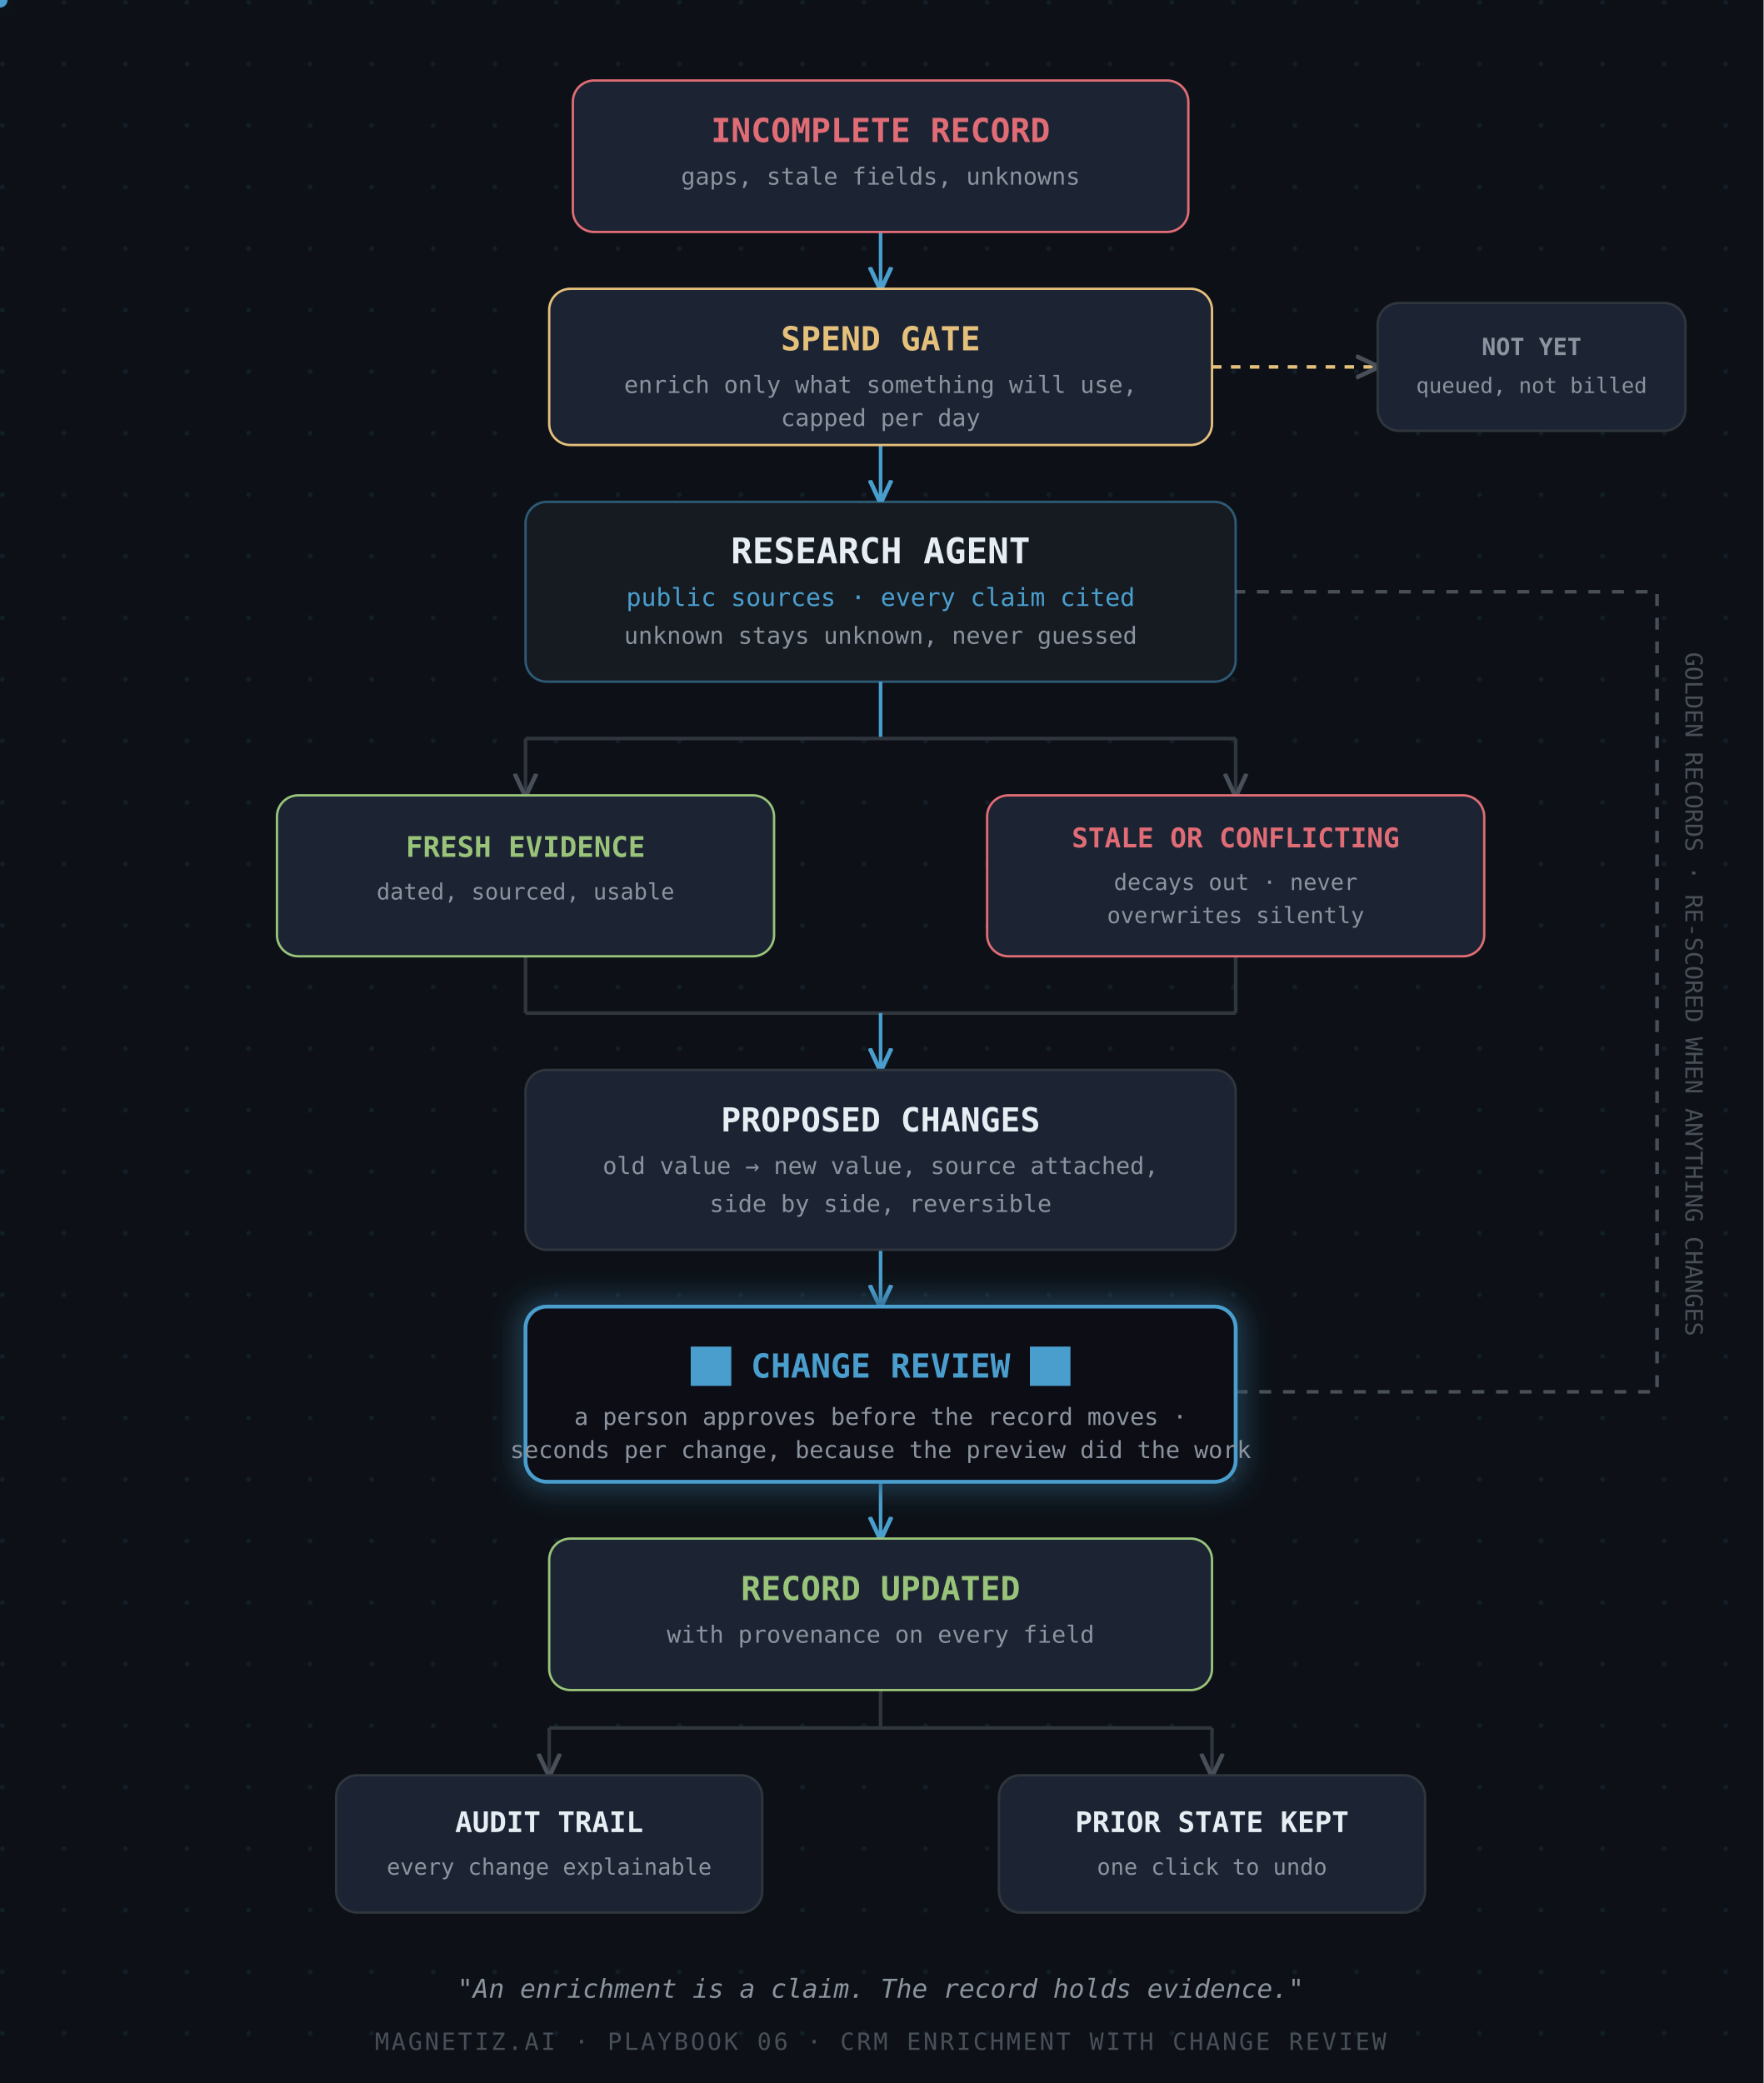
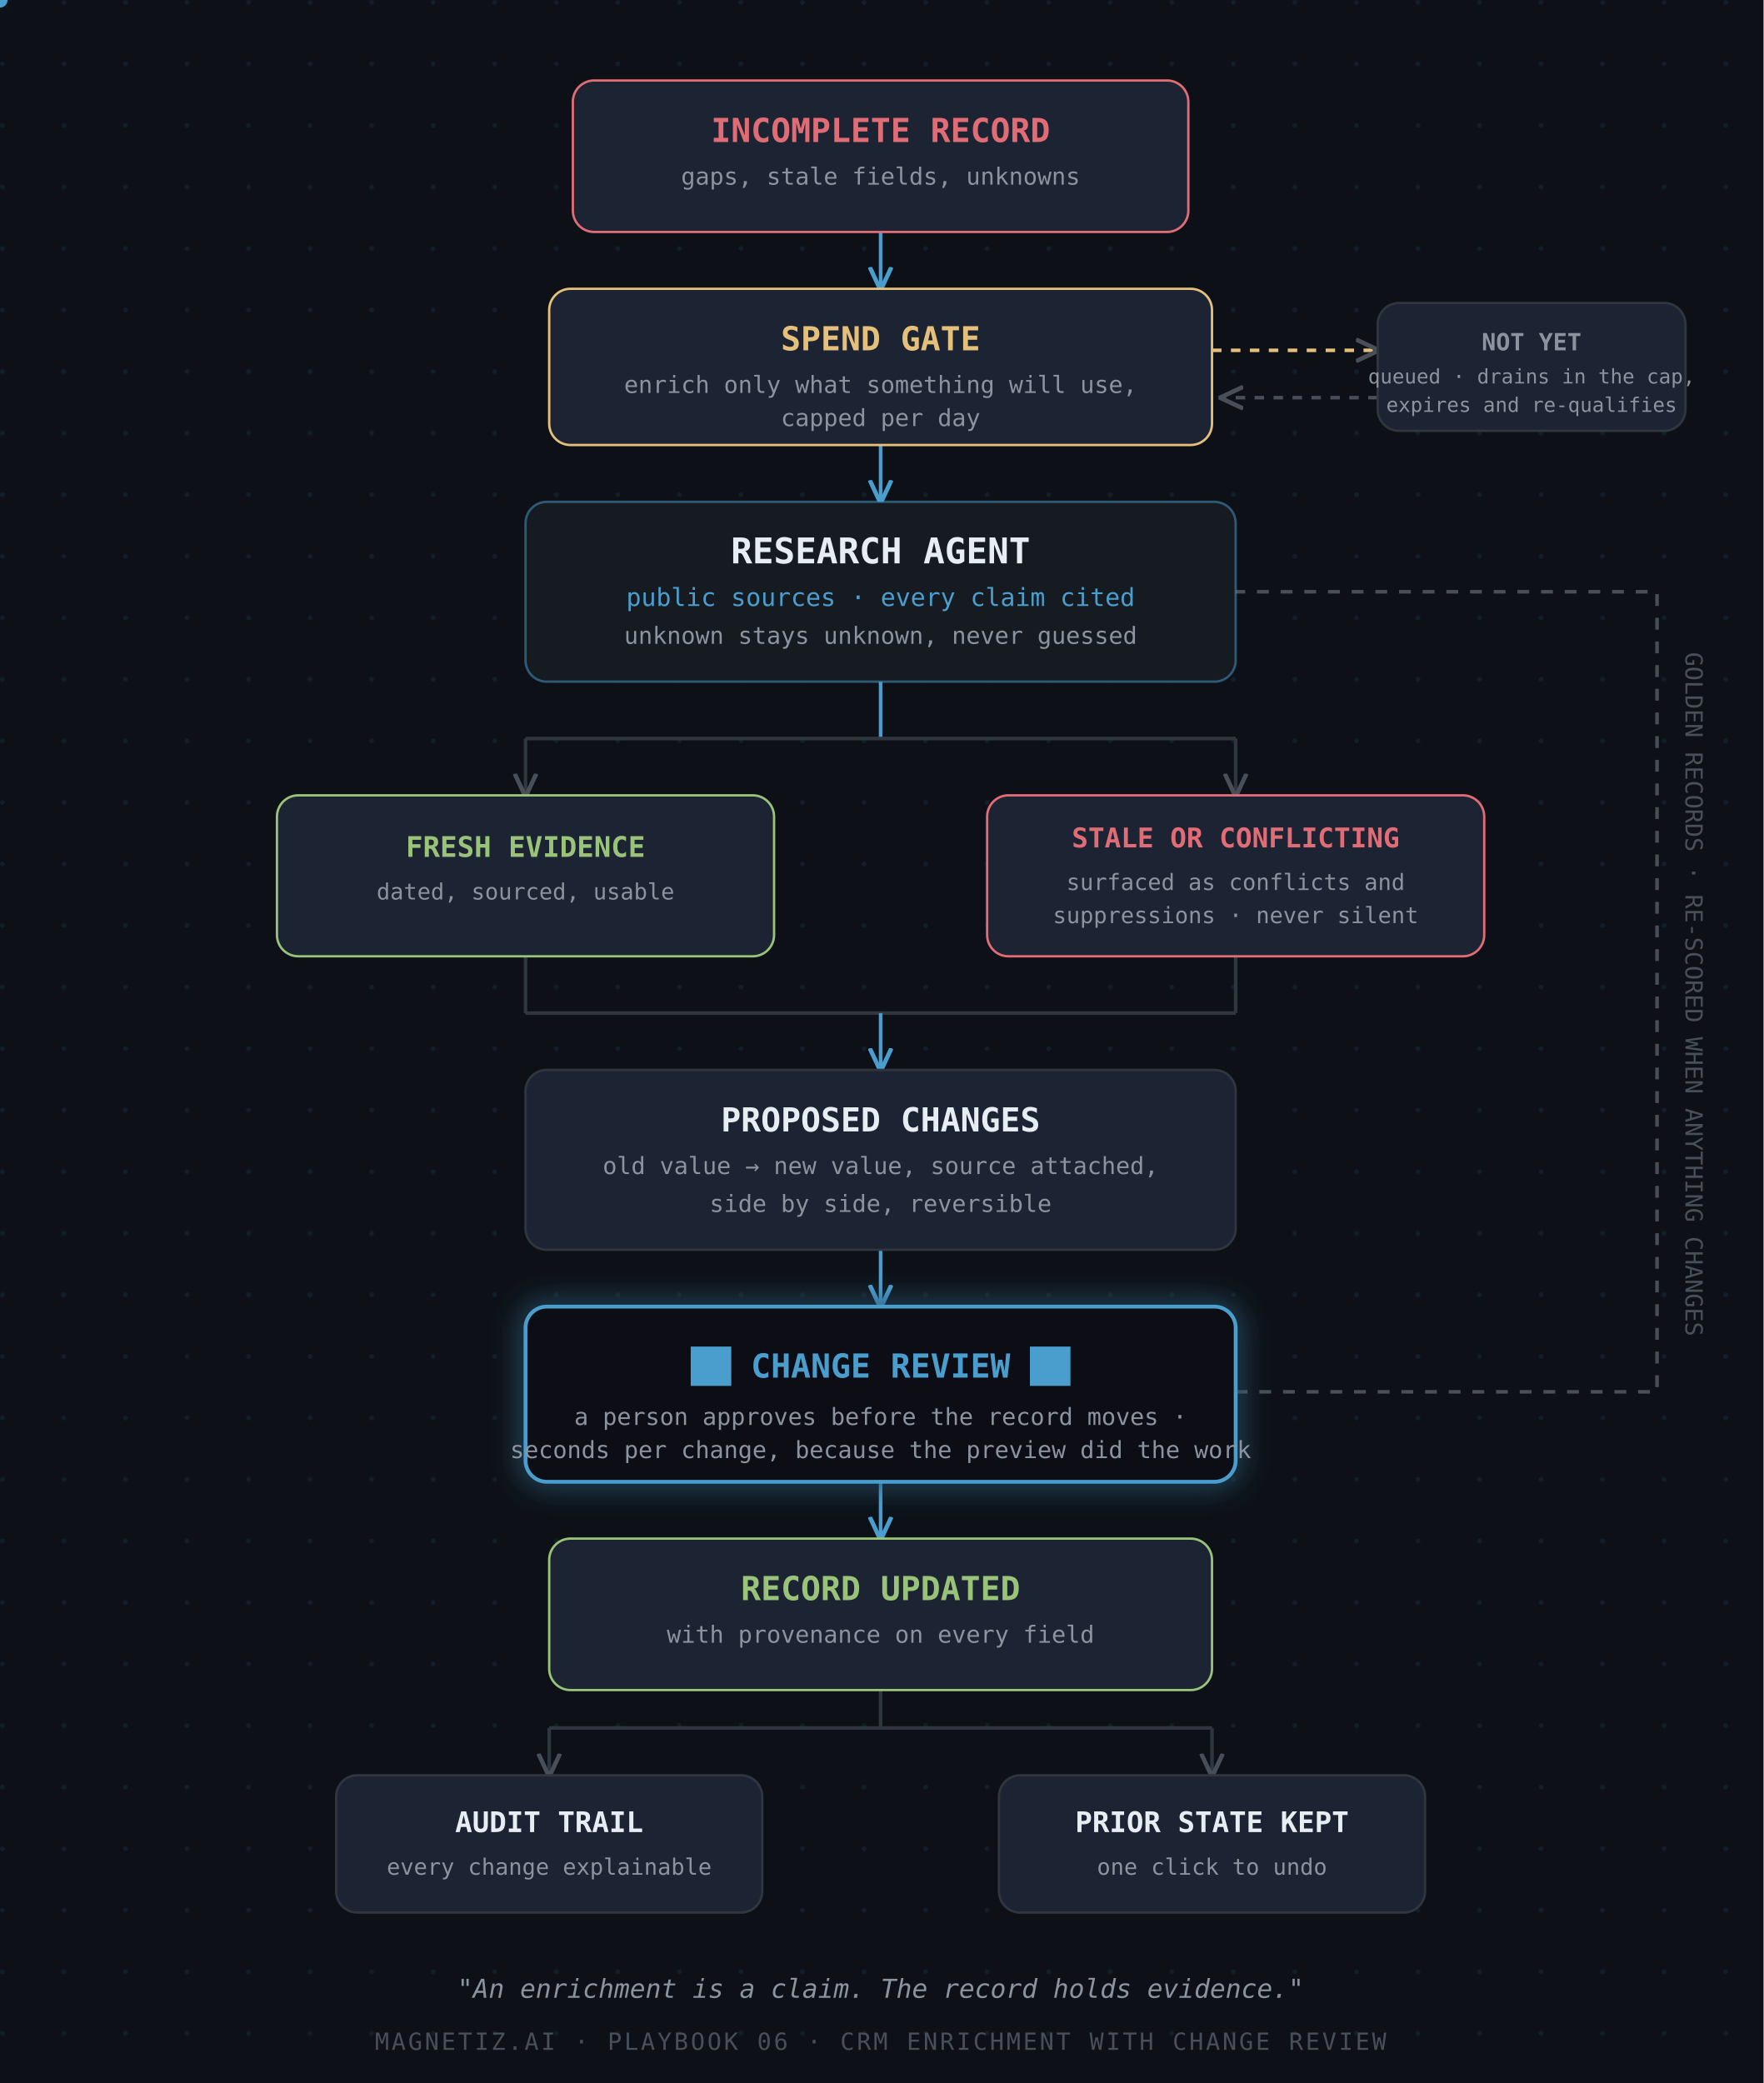
<svg xmlns="http://www.w3.org/2000/svg" viewBox="0 0 745 880" font-family="ui-monospace, SFMono-Regular, Menlo, 'JetBrains Mono', monospace" role="img" aria-label="CRM enrichment with change review: gate the spend, research with citations, date every fact, propose changes side by side, a person reviews, every change reversible, evaluated on golden records.">
  <defs>
    <marker id="e-arr" viewBox="0 0 8 8" refX="7" refY="4" markerWidth="7" markerHeight="7" orient="auto-start-reverse">
      <path d="M0,0.5 L7.5,4 L0,7.5" fill="none" stroke="#4A9ECE" stroke-width="1.4" />
    </marker>
    <marker id="e-arrdim" viewBox="0 0 8 8" refX="7" refY="4" markerWidth="7" markerHeight="7" orient="auto-start-reverse">
      <path d="M0,0.5 L7.5,4 L0,7.5" fill="none" stroke="#484F58" stroke-width="1.4" />
    </marker>
    <filter id="e-glow" x="-40%" y="-40%" width="180%" height="180%">
      <feGaussianBlur stdDeviation="6" result="b" />
      <feMerge>
        <feMergeNode in="b" />
        <feMergeNode in="SourceGraphic" />
      </feMerge>
    </filter>
    <pattern id="e-dots" width="26" height="26" patternUnits="userSpaceOnUse">
      <circle cx="1" cy="1" r="1" fill="rgba(74,158,206,0.10)" />
    </pattern>
  </defs>
  <rect width="745" height="880" fill="#0d1117" />
  <rect width="745" height="880" fill="url(#e-dots)" />
  <g stroke="#30363d" stroke-width="1.5" fill="none">
    <path d="M372,98 V122" marker-end="url(#e-arr)" stroke="#4A9ECE" />
    <path d="M372,188 V212" marker-end="url(#e-arr)" stroke="#4A9ECE" />
-     <path d="M512,155 H582" marker-end="url(#e-arrdim)" stroke="#E5C07B" stroke-dasharray="4 4" />
+     <path d="M512,148 H582" marker-end="url(#e-arrdim)" stroke="#E5C07B" stroke-dasharray="4 4" />
+     <path d="M582,168 H516" marker-end="url(#e-arrdim)" stroke="#484F58" stroke-dasharray="4 4" />
    <path d="M372,288 V312" stroke="#4A9ECE" />
    <path d="M222,312 H522" />
    <path d="M222,312 V336" marker-end="url(#e-arrdim)" />
    <path d="M522,312 V336" marker-end="url(#e-arrdim)" />
    <path d="M222,404 V428" />
    <path d="M522,404 V428" />
    <path d="M222,428 H522" />
    <path d="M372,428 V452" marker-end="url(#e-arr)" stroke="#4A9ECE" />
    <path d="M372,528 V552" marker-end="url(#e-arr)" stroke="#4A9ECE" />
    <path d="M372,626 V650" marker-end="url(#e-arr)" stroke="#4A9ECE" />
    <path d="M522,588 H700 V250 H512" stroke="#484F58" stroke-dasharray="5 5" marker-end="url(#e-arrdim)" />
    <path d="M372,714 V730" stroke="#30363d" />
    <path d="M232,730 H512" />
    <path d="M232,730 V750" marker-end="url(#e-arrdim)" />
    <path d="M512,730 V750" marker-end="url(#e-arrdim)" />
  </g>
  <circle r="3.2" fill="#4A9ECE" filter="url(#e-glow)">
    <animateMotion dur="7s" repeatCount="indefinite" path="M372,55 V122 V212 V312 M372,312 H222 V428 H372 V452 M372,452 V552 V650 V730 H250" />
  </circle>
  <g>
    <rect x="242" y="34" width="260" height="64" rx="9" fill="#1c2333" stroke="#E06C75" />
    <text x="372" y="60" text-anchor="middle" fill="#E06C75" font-size="14" font-weight="700">INCOMPLETE RECORD</text>
    <text x="372" y="78" text-anchor="middle" fill="#8B949E" font-size="10">gaps, stale fields, unknowns</text>
  </g>
  <g>
    <rect x="232" y="122" width="280" height="66" rx="9" fill="#1c2333" stroke="#E5C07B" />
    <text x="372" y="148" text-anchor="middle" fill="#E5C07B" font-size="14" font-weight="700">SPEND GATE</text>
    <text x="372" y="166" text-anchor="middle" fill="#8B949E" font-size="10">enrich only what something will use,</text>
    <text x="372" y="180" text-anchor="middle" fill="#8B949E" font-size="10">capped per day</text>
  </g>
  <g>
    <rect x="582" y="128" width="130" height="54" rx="9" fill="#1c2333" stroke="#30363d" />
-     <text x="647" y="150" text-anchor="middle" fill="#8B949E" font-size="10" font-weight="700">NOT YET</text>
-     <text x="647" y="166" text-anchor="middle" fill="#8B949E" font-size="9">queued, not billed</text>
+     <text x="647" y="148" text-anchor="middle" fill="#8B949E" font-size="10" font-weight="700">NOT YET</text>
+     <text x="647" y="162" text-anchor="middle" fill="#8B949E" font-size="8.5">queued · drains in the cap,</text>
+     <text x="647" y="174" text-anchor="middle" fill="#8B949E" font-size="8.5">expires and re-qualifies</text>
  </g>
  <g>
    <rect x="222" y="212" width="300" height="76" rx="9" fill="#161b22" stroke="#4A9ECE" stroke-opacity="0.5" />
    <text x="372" y="238" text-anchor="middle" fill="#E6EDF3" font-size="15" font-weight="700">RESEARCH AGENT</text>
    <text x="372" y="256" text-anchor="middle" fill="#4A9ECE" font-size="10.5">public sources · every claim cited</text>
    <text x="372" y="272" text-anchor="middle" fill="#8B949E" font-size="10">unknown stays unknown, never guessed</text>
  </g>
  <g>
    <rect x="117" y="336" width="210" height="68" rx="9" fill="#1c2333" stroke="#98C379" />
    <text x="222" y="362" text-anchor="middle" fill="#98C379" font-size="12" font-weight="700">FRESH EVIDENCE</text>
    <text x="222" y="380" text-anchor="middle" fill="#8B949E" font-size="9.5">dated, sourced, usable</text>
  </g>
  <g>
    <rect x="417" y="336" width="210" height="68" rx="9" fill="#1c2333" stroke="#E06C75" />
    <text x="522" y="358" text-anchor="middle" fill="#E06C75" font-size="11.5" font-weight="700">STALE OR CONFLICTING</text>
-     <text x="522" y="376" text-anchor="middle" fill="#8B949E" font-size="9.5">decays out · never</text>
-     <text x="522" y="390" text-anchor="middle" fill="#8B949E" font-size="9.5">overwrites silently</text>
+     <text x="522" y="376" text-anchor="middle" fill="#8B949E" font-size="9.5">surfaced as conflicts and</text>
+     <text x="522" y="390" text-anchor="middle" fill="#8B949E" font-size="9.5">suppressions · never silent</text>
  </g>
  <g>
    <rect x="222" y="452" width="300" height="76" rx="9" fill="#1c2333" stroke="#30363d" />
    <text x="372" y="478" text-anchor="middle" fill="#E6EDF3" font-size="14" font-weight="600">PROPOSED CHANGES</text>
    <text x="372" y="496" text-anchor="middle" fill="#8B949E" font-size="10">old value → new value, source attached,</text>
    <text x="372" y="512" text-anchor="middle" fill="#8B949E" font-size="10">side by side, reversible</text>
  </g>
  <g filter="url(#e-glow)">
    <rect x="222" y="552" width="300" height="74" rx="9" fill="#0d1117" stroke="#4A9ECE" stroke-width="1.6" />
  </g>
  <text x="372" y="582" text-anchor="middle" fill="#4A9ECE" font-size="14" font-weight="800">██ CHANGE REVIEW ██</text>
  <text x="372" y="602" text-anchor="middle" fill="#8B949E" font-size="10">a person approves before the record moves ·</text>
  <text x="372" y="616" text-anchor="middle" fill="#8B949E" font-size="10">seconds per change, because the preview did the work</text>
  <text x="712" y="420" text-anchor="middle" fill="#484F58" font-size="10" transform="rotate(90 712 420)">GOLDEN RECORDS · RE-SCORED WHEN ANYTHING CHANGES</text>
  <g>
    <rect x="232" y="650" width="280" height="64" rx="9" fill="#1c2333" stroke="#98C379" />
    <text x="372" y="676" text-anchor="middle" fill="#98C379" font-size="14" font-weight="700">RECORD UPDATED</text>
    <text x="372" y="694" text-anchor="middle" fill="#8B949E" font-size="10">with provenance on every field</text>
  </g>
  <g>
    <rect x="142" y="750" width="180" height="58" rx="9" fill="#1c2333" stroke="#30363d" />
    <text x="232" y="774" text-anchor="middle" fill="#E6EDF3" font-size="12" font-weight="600">AUDIT TRAIL</text>
    <text x="232" y="792" text-anchor="middle" fill="#8B949E" font-size="9.5">every change explainable</text>
  </g>
  <g>
    <rect x="422" y="750" width="180" height="58" rx="9" fill="#1c2333" stroke="#30363d" />
    <text x="512" y="774" text-anchor="middle" fill="#E6EDF3" font-size="12" font-weight="600">PRIOR STATE KEPT</text>
    <text x="512" y="792" text-anchor="middle" fill="#8B949E" font-size="9.5">one click to undo</text>
  </g>
  <text x="372" y="844" text-anchor="middle" fill="#8B949E" font-size="11" font-style="italic">"An enrichment is a claim. The record holds evidence."</text>
  <text x="372" y="866" text-anchor="middle" fill="#484F58" font-size="10" letter-spacing="1">MAGNETIZ.AI · PLAYBOOK 06 · CRM ENRICHMENT WITH CHANGE REVIEW</text>
</svg>
